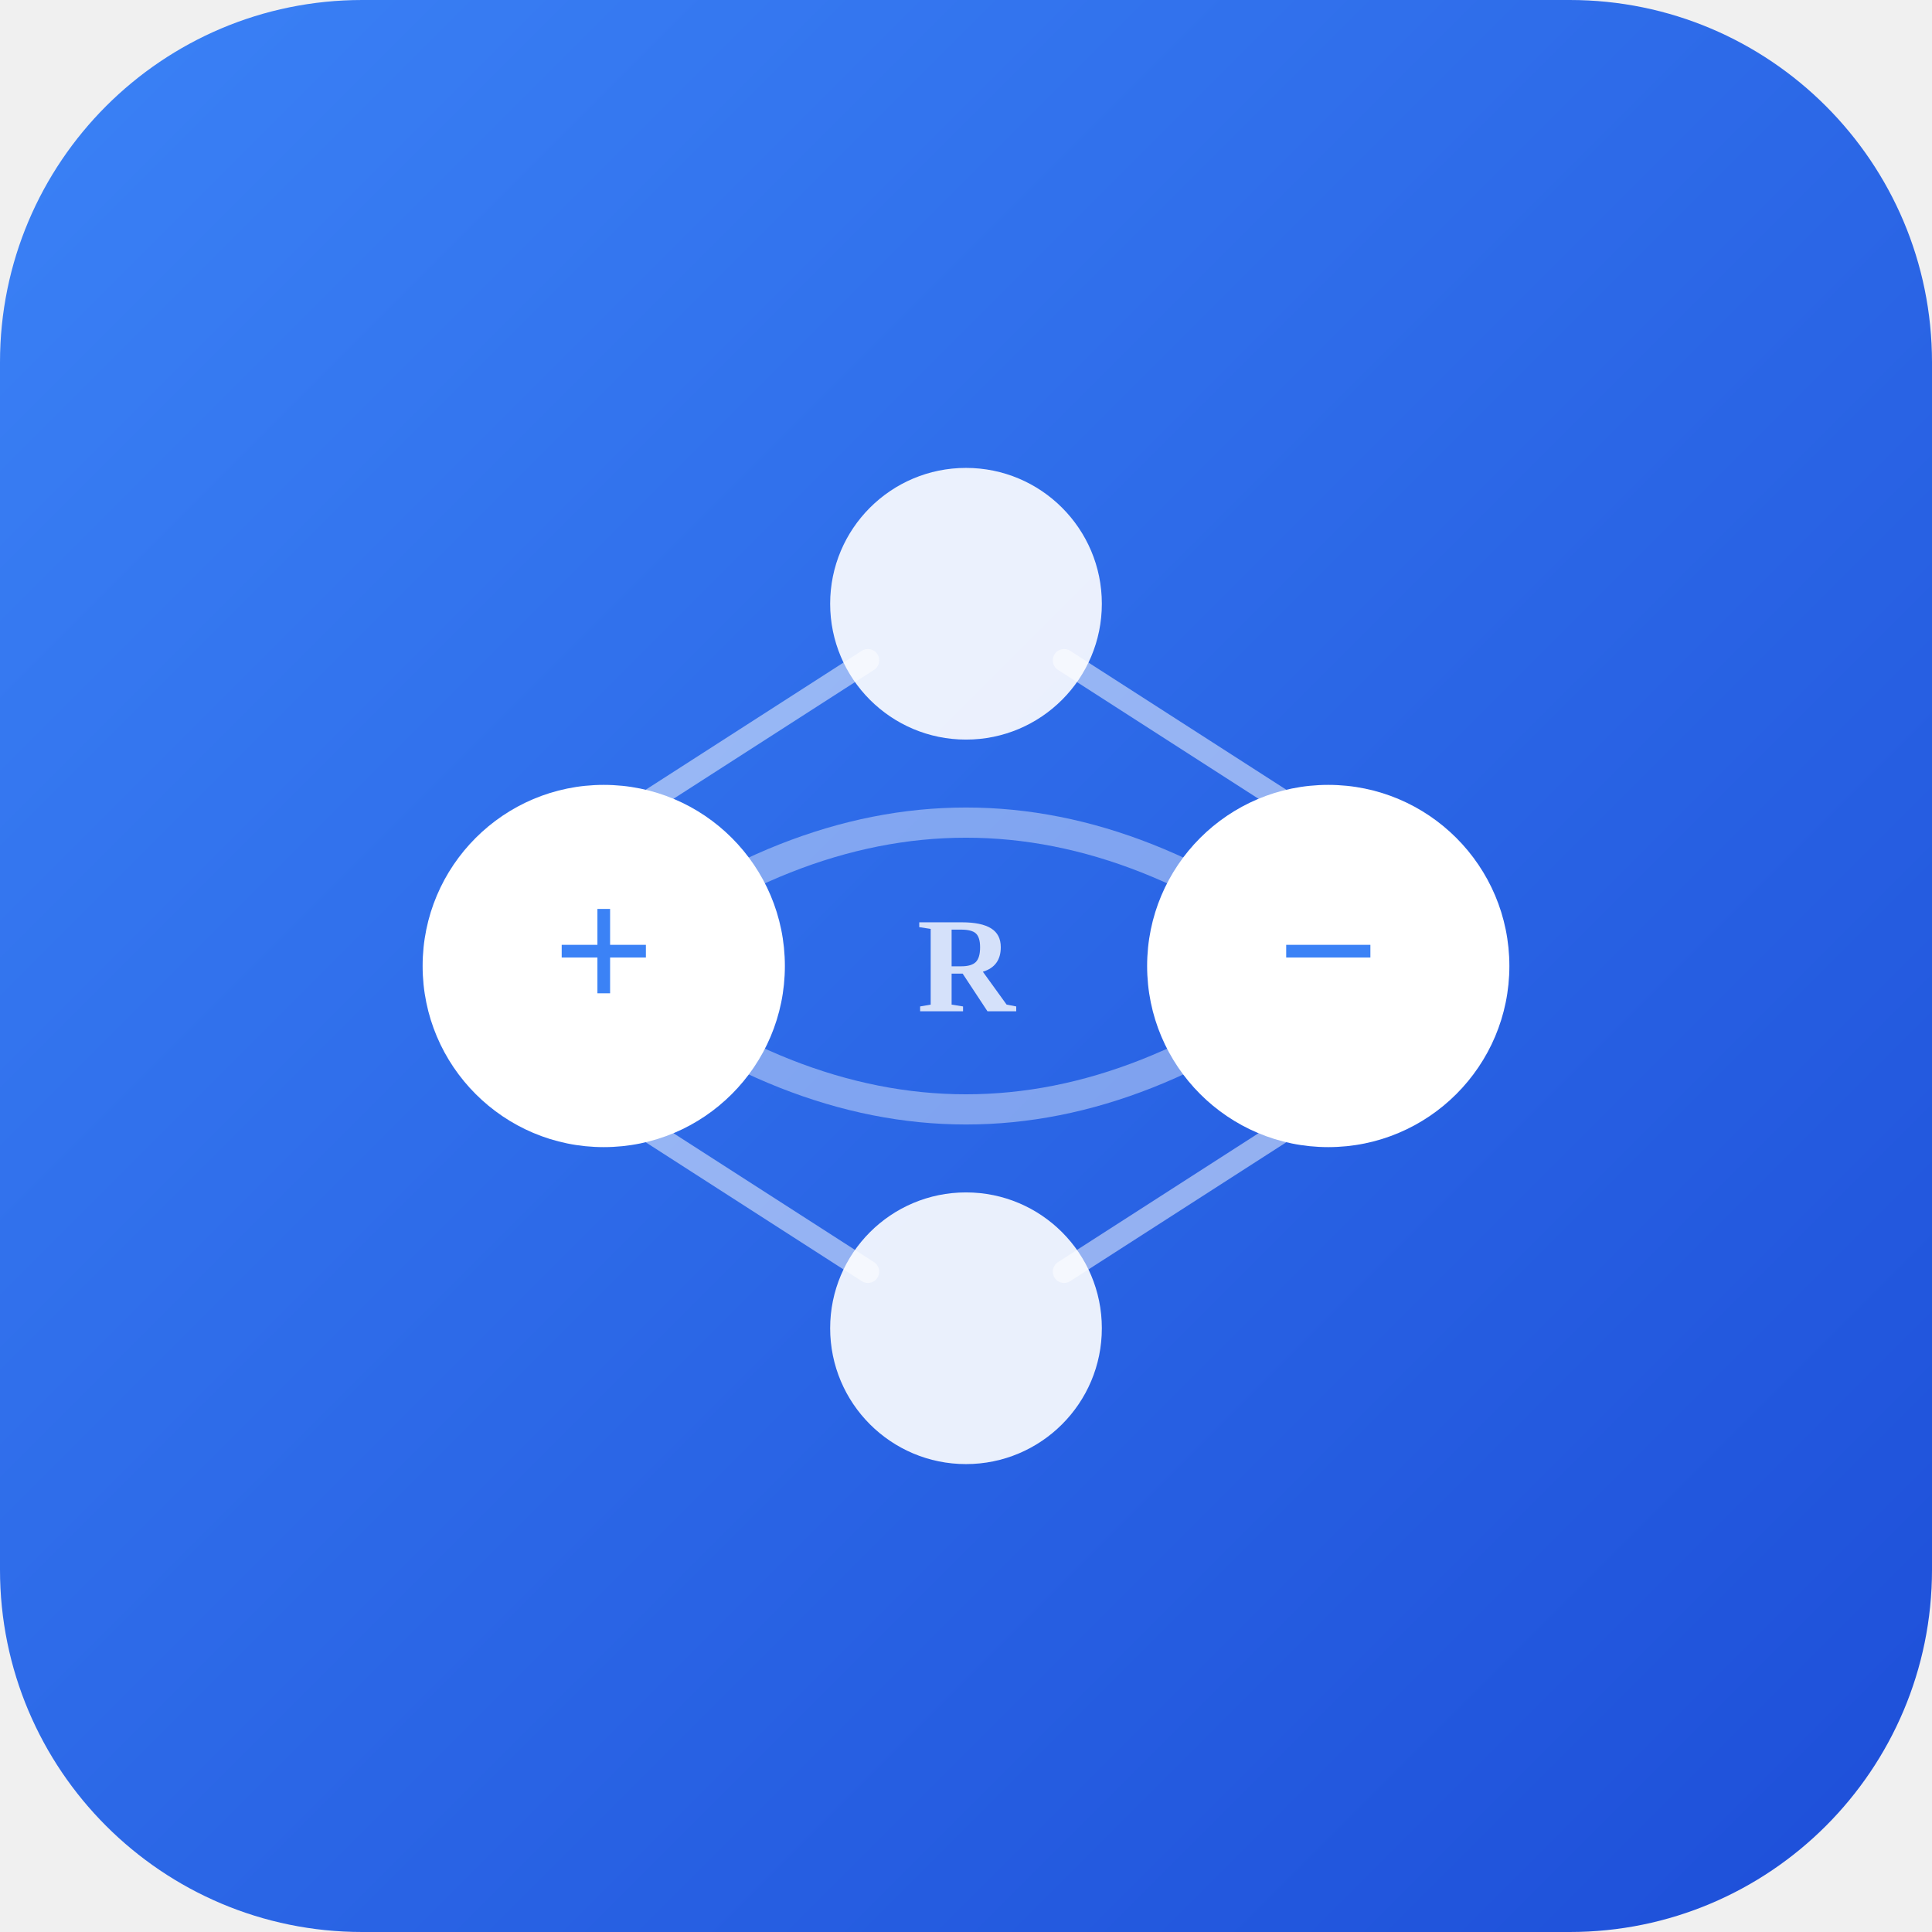
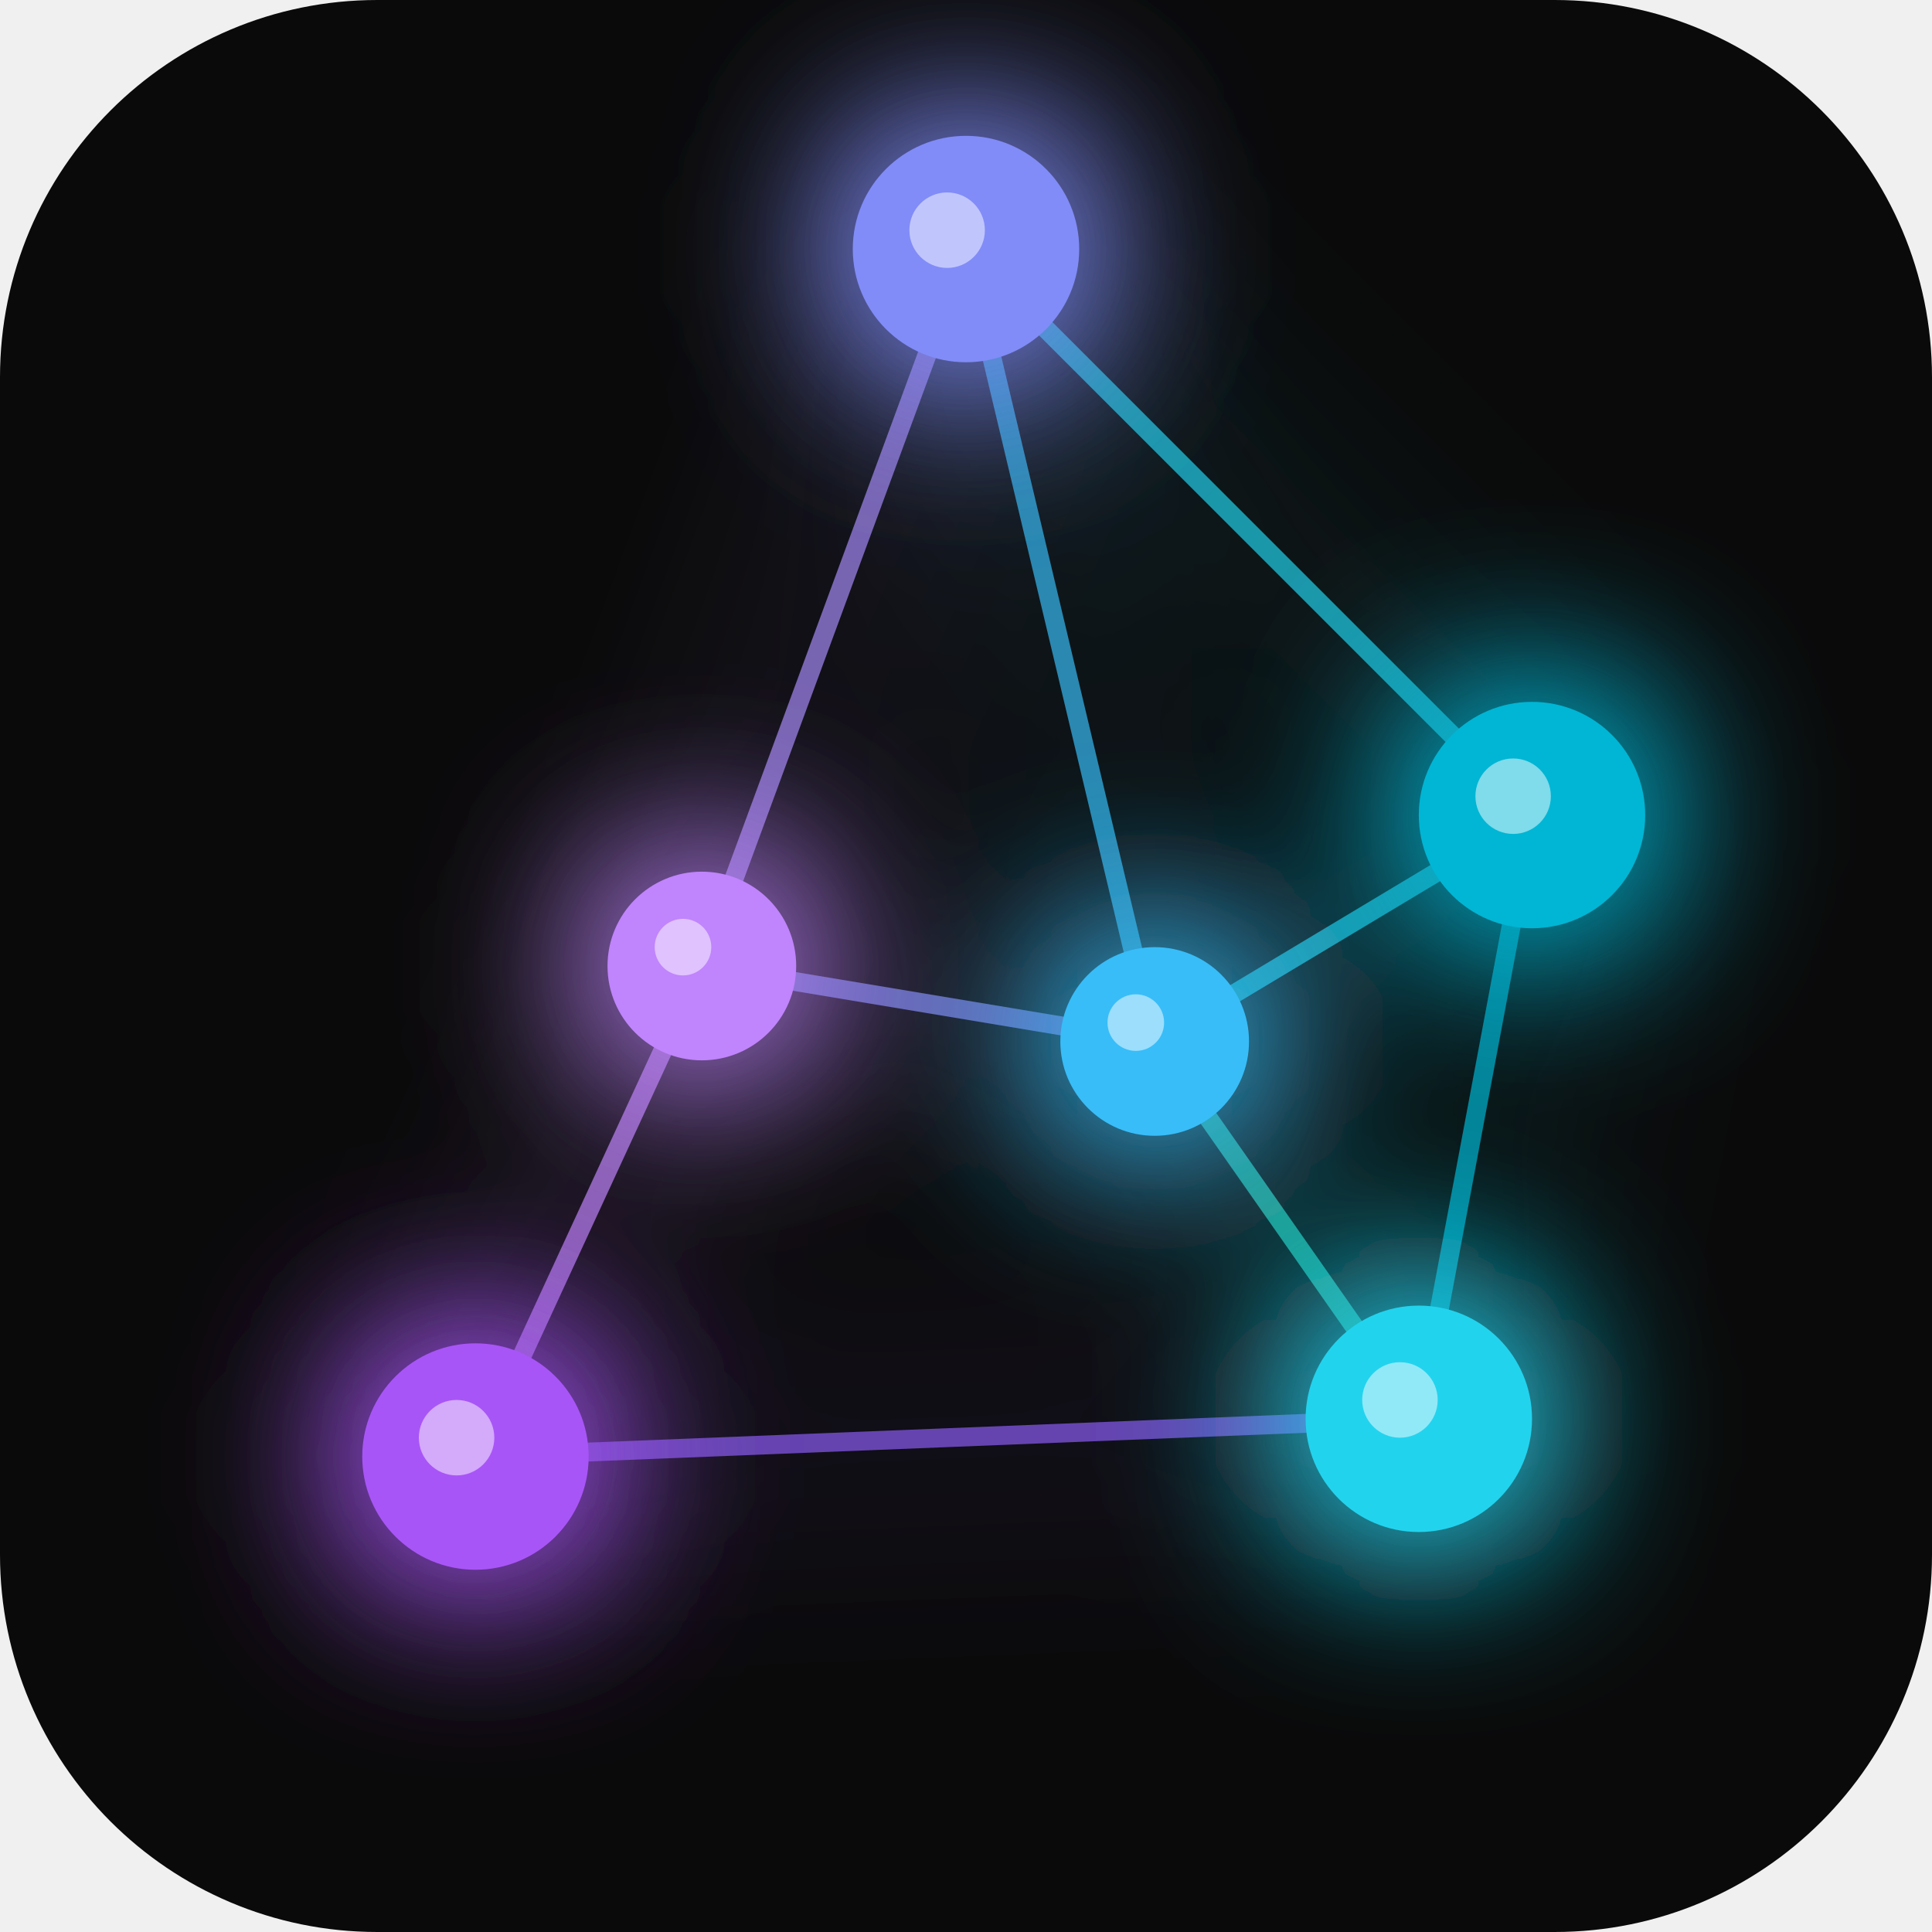
<svg xmlns="http://www.w3.org/2000/svg" viewBox="0 0 512 512">
  <defs>
-     <linearGradient id="bg" x1="0%" y1="0%" x2="100%" y2="100%">
-       <stop offset="0%" style="stop-color:#3b82f6" />
-       <stop offset="100%" style="stop-color:#1d4ed8" />
-     </linearGradient>
+     <filter id="glow" x="-50%" y="-50%" width="200%" height="200%">
+       <feGaussianBlur stdDeviation="6" result="coloredBlur" />
+       <feMerge>
+         <feMergeNode in="coloredBlur" />
+         <feMergeNode in="SourceGraphic" />
+       </feMerge>
+     </filter>
+     <filter id="nodeGlow" x="-100%" y="-100%" width="300%" height="300%">
+       <feGaussianBlur stdDeviation="5" result="coloredBlur" />
+       <feMerge>
+         <feMergeNode in="coloredBlur" />
+         <feMergeNode in="coloredBlur" />
+         <feMergeNode in="SourceGraphic" />
+       </feMerge>
+     </filter>
  </defs>
-   <rect width="512" height="512" rx="96" fill="url(#bg)" />
-   <path d="M160 256 Q 256 180 352 256" stroke="rgba(255,255,255,0.4)" stroke-width="8" fill="none" stroke-linecap="round" />
-   <path d="M352 256 Q 256 332 160 256" stroke="rgba(255,255,255,0.4)" stroke-width="8" fill="none" stroke-linecap="round" />
-   <circle cx="160" cy="256" r="48" fill="white" />
-   <circle cx="352" cy="256" r="48" fill="white" />
-   <circle cx="256" cy="160" r="36" fill="rgba(255,255,255,0.9)" />
-   <circle cx="256" cy="352" r="36" fill="rgba(255,255,255,0.9)" />
-   <line x1="160" y1="220" x2="230" y2="175" stroke="rgba(255,255,255,0.5)" stroke-width="6" stroke-linecap="round" />
-   <line x1="352" y1="220" x2="282" y2="175" stroke="rgba(255,255,255,0.5)" stroke-width="6" stroke-linecap="round" />
-   <line x1="160" y1="292" x2="230" y2="337" stroke="rgba(255,255,255,0.5)" stroke-width="6" stroke-linecap="round" />
-   <line x1="352" y1="292" x2="282" y2="337" stroke="rgba(255,255,255,0.5)" stroke-width="6" stroke-linecap="round" />
-   <text x="160" y="268" text-anchor="middle" font-size="48" font-weight="bold" fill="#3b82f6">+</text>
-   <text x="352" y="268" text-anchor="middle" font-size="48" font-weight="bold" fill="#3b82f6">−</text>
-   <text x="256" y="268" text-anchor="middle" font-size="36" font-weight="bold" fill="rgba(255,255,255,0.8)">R</text>
+   <rect width="512" height="512" rx="100" fill="#0a0a0a" />
+   <g transform="translate(256,256) scale(5)">
+     <g strokeWidth="2" strokeLinecap="round" strokeLinejoin="round" fill="none" filter="url(#glow)" opacity="0.7">
+       <line x1="0" y1="-38" x2="30" y2="-8" stroke="#22d3ee" />
+       <line x1="30" y1="-8" x2="24" y2="24" stroke="#06b6d4" />
+       <line x1="24" y1="24" x2="-26" y2="26" stroke="#8b5cf6" />
+       <line x1="0" y1="-38" x2="10" y2="4" stroke="#38bdf8" />
+       <line x1="0" y1="-38" x2="-14" y2="0" stroke="#a78bfa" />
+       <line x1="30" y1="-8" x2="10" y2="4" stroke="#22d3ee" />
+       <line x1="-26" y1="26" x2="-14" y2="0" stroke="#c084fc" />
+       <line x1="24" y1="24" x2="10" y2="4" stroke="#2dd4bf" />
+       <line x1="-14" y1="0" x2="10" y2="4" stroke="#818cf8" />
+     </g>
+     <g filter="url(#nodeGlow)">
+       <circle cx="-26" cy="26" r="6" fill="#a855f7" />
+       <circle cx="-14" cy="0" r="5" fill="#c084fc" />
+       <circle cx="0" cy="-38" r="6" fill="#818cf8" />
+       <circle cx="10" cy="4" r="5" fill="#38bdf8" />
+       <circle cx="24" cy="24" r="6" fill="#22d3ee" />
+       <circle cx="30" cy="-8" r="6" fill="#06b6d4" />
+     </g>
+     <g fill="white" opacity="0.5">
+       <circle cx="-27" cy="25" r="2" />
+       <circle cx="-15" cy="-1" r="1.5" />
+       <circle cx="-1" cy="-39" r="2" />
+       <circle cx="9" cy="3" r="1.5" />
+       <circle cx="23" cy="23" r="2" />
+       <circle cx="29" cy="-9" r="2" />
+     </g>
+   </g>
</svg>
